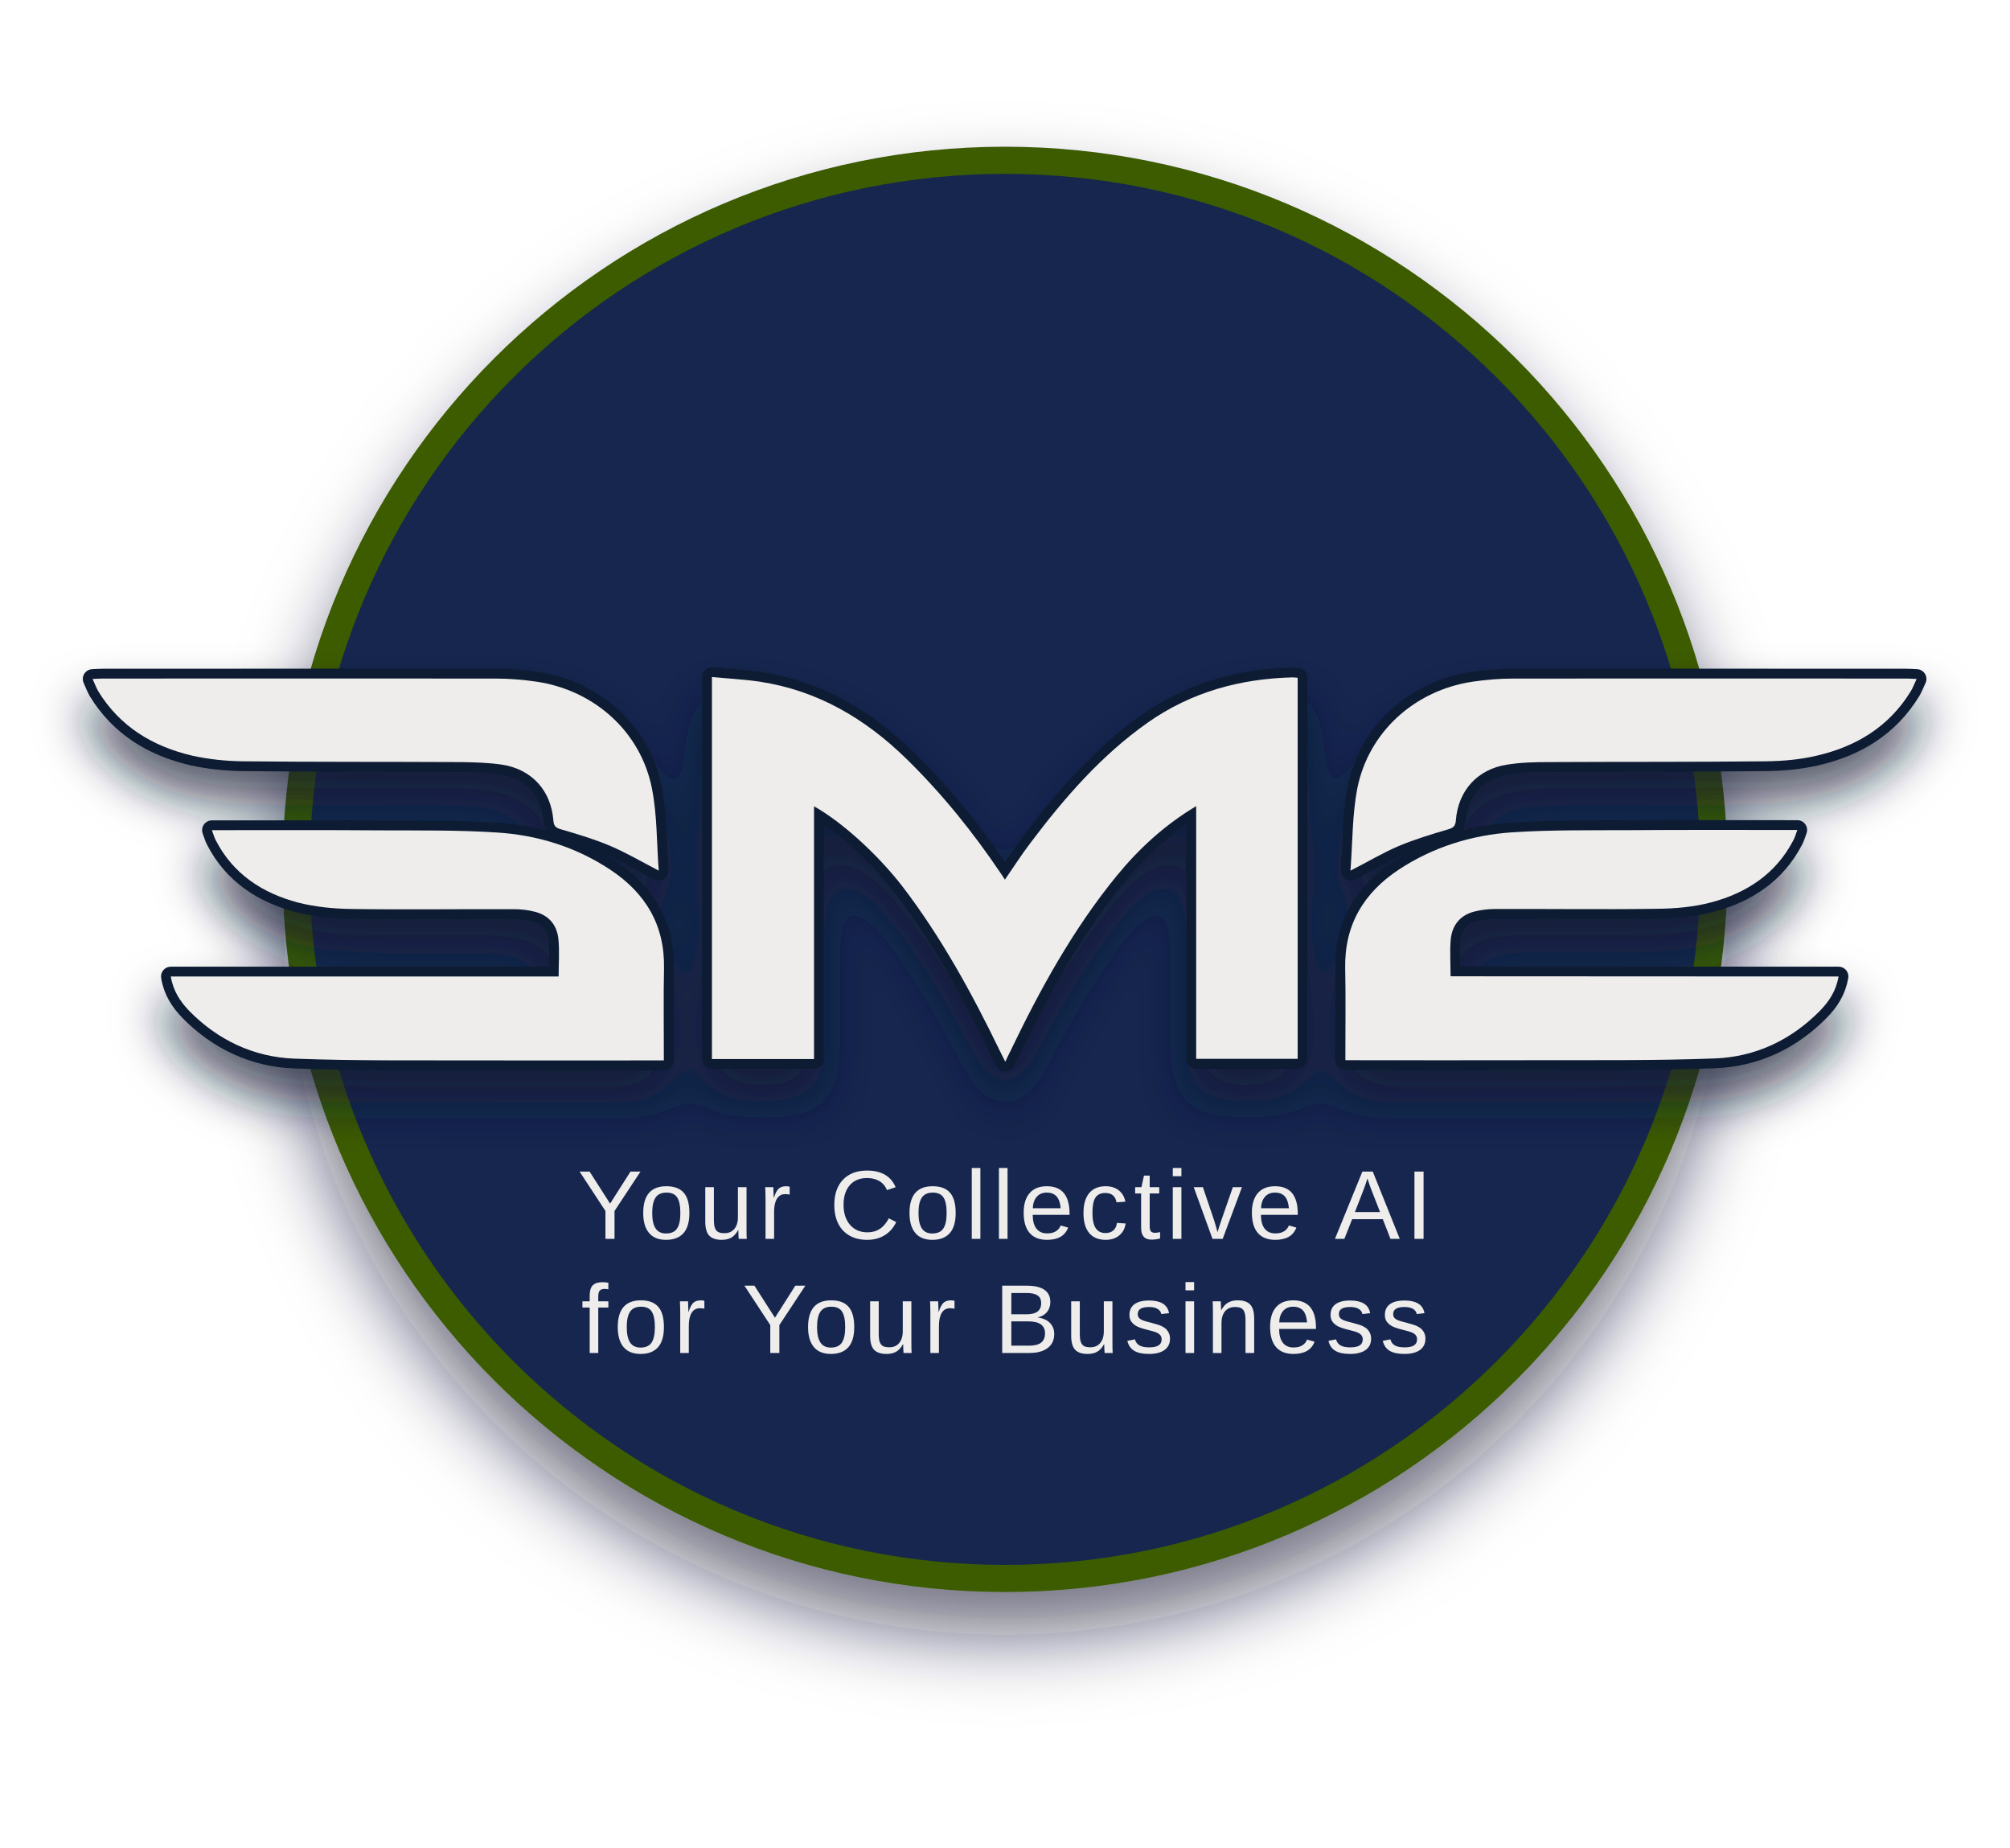
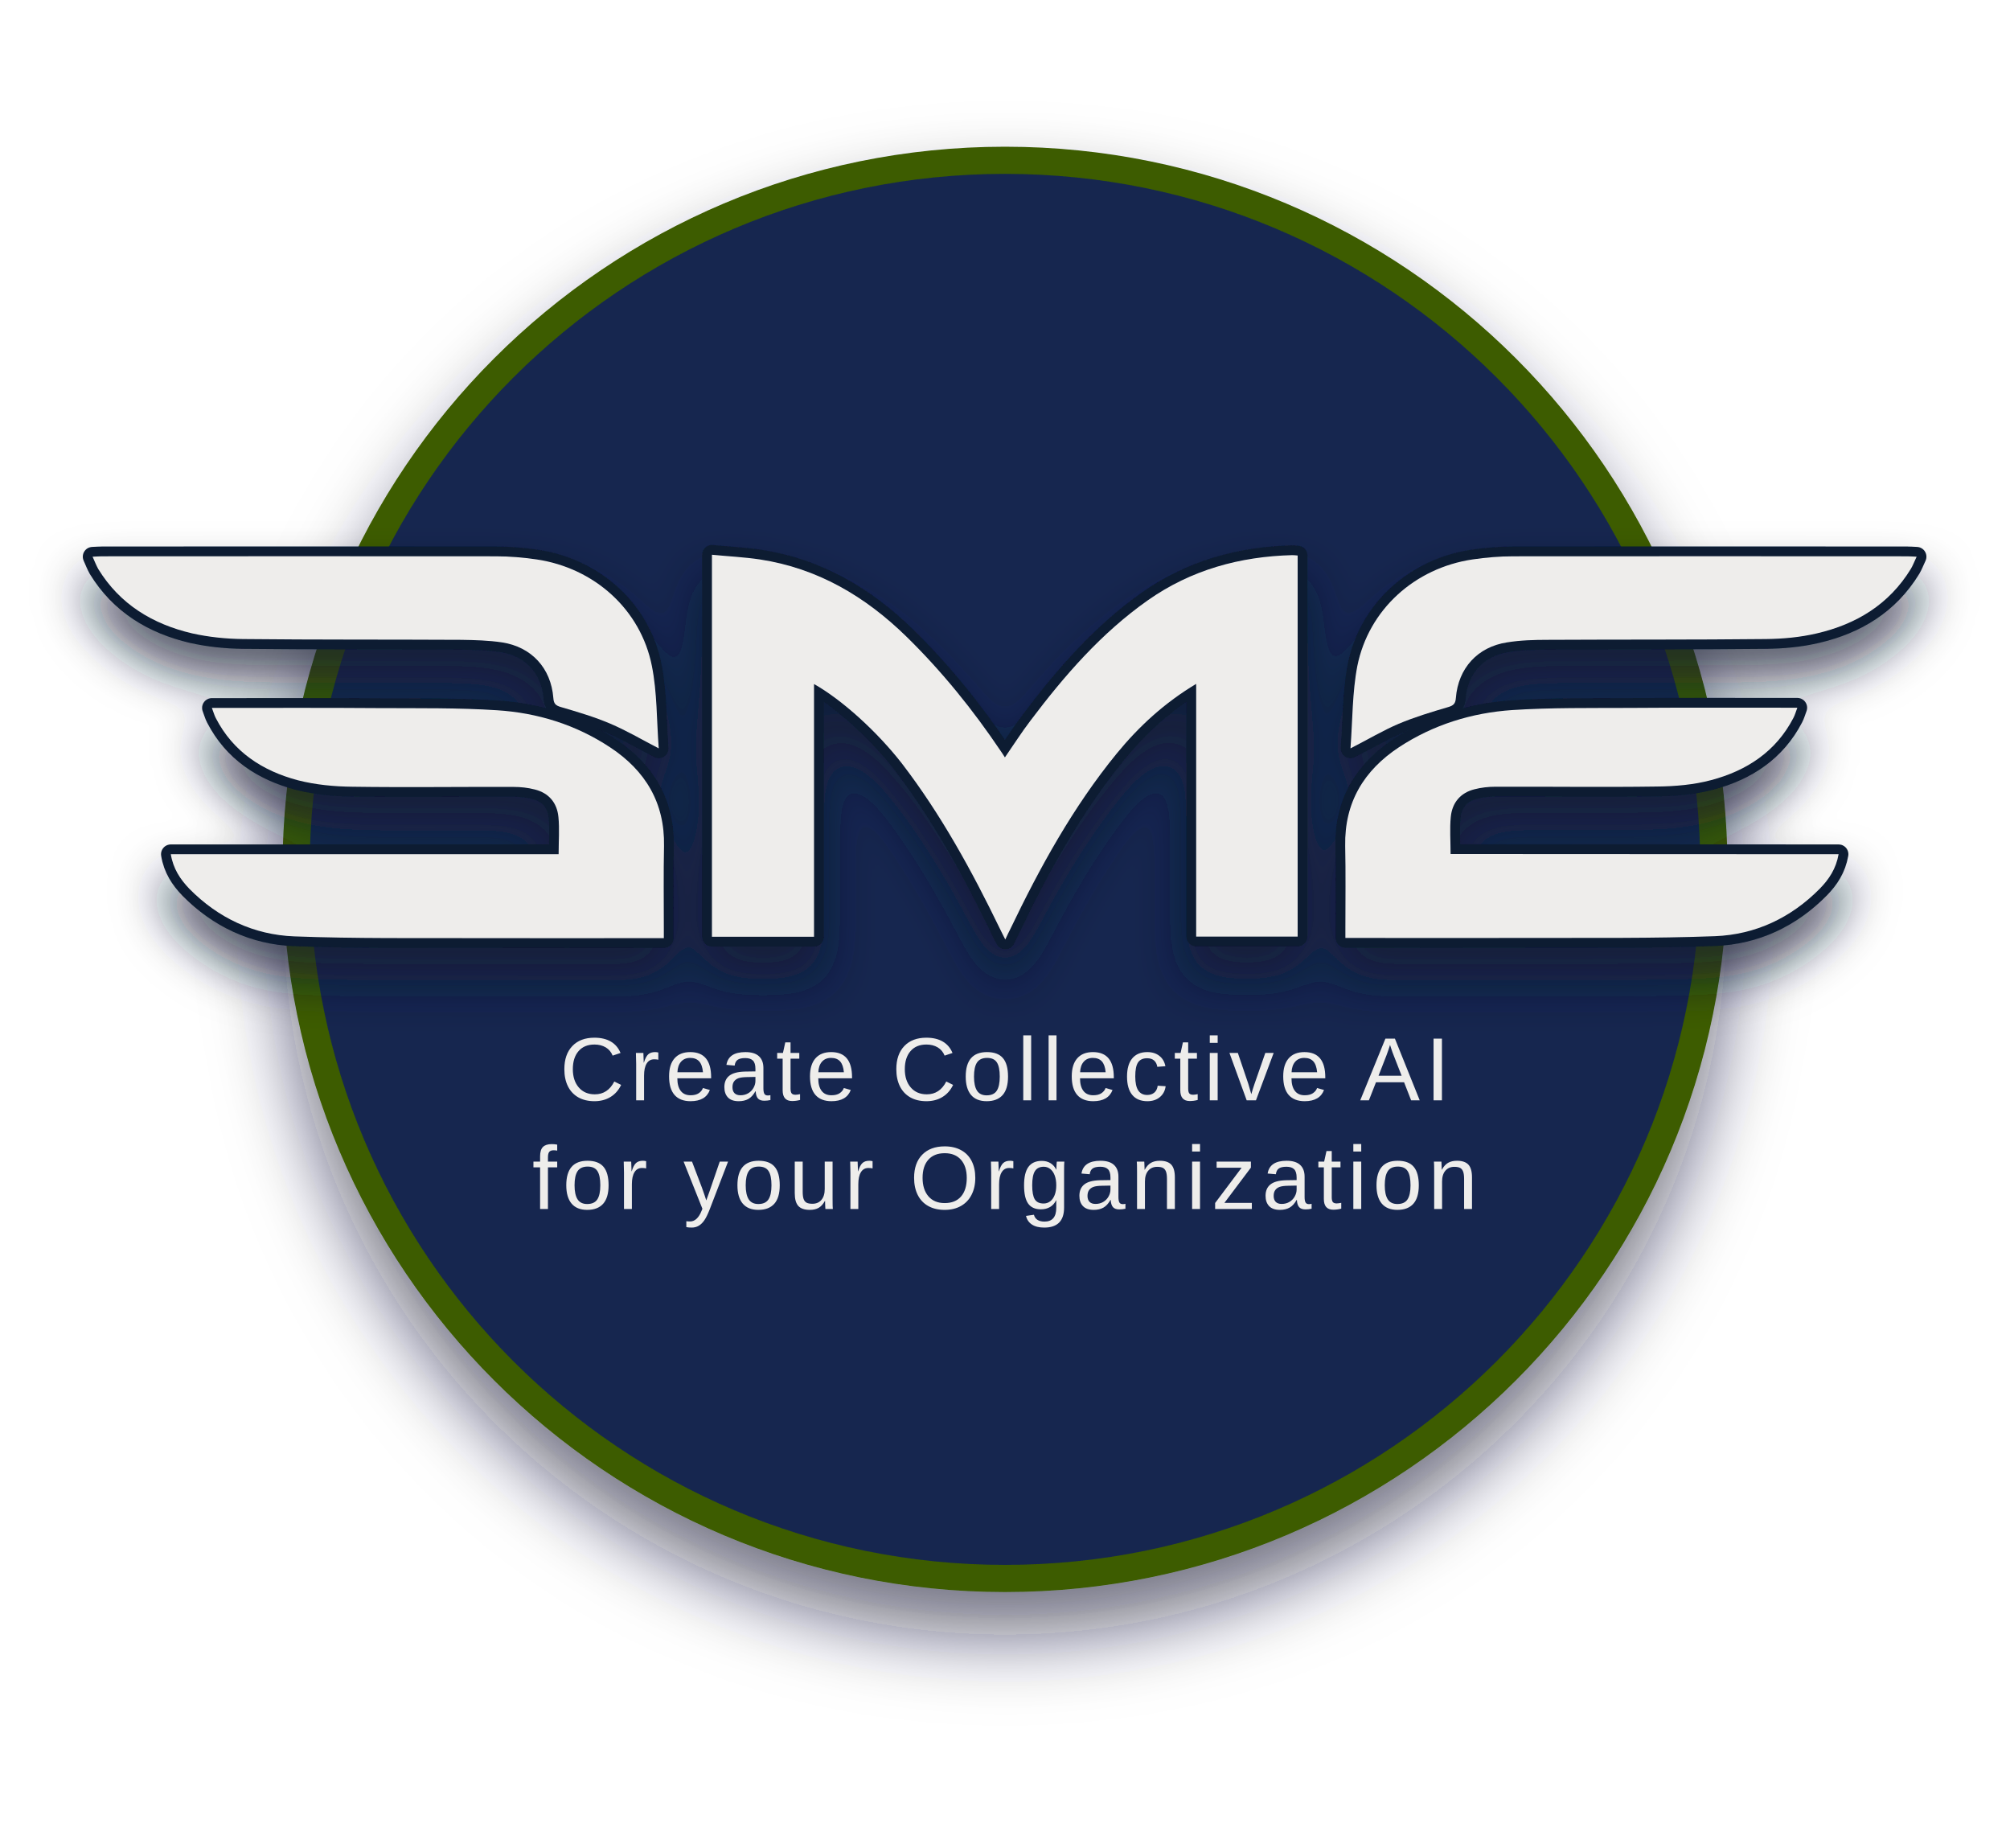
<svg xmlns="http://www.w3.org/2000/svg" viewBox="0 0 740 680" width="100%" role="img" aria-labelledby="t">
  <defs>
    <filter id="shadow" x="-25%" y="-25%" width="150%" height="160%">
      <feGaussianBlur in="SourceAlpha" stdDeviation="14" />
      <feOffset dy="16" result="b" />
      <feFlood flood-color="#0a1a33" flood-opacity="0.6" />
      <feComposite in2="b" operator="in" />
      <feMerge>
        <feMergeNode />
        <feMergeNode in="SourceGraphic" />
      </feMerge>
    </filter>
    <filter id="lift" x="-10%" y="-30%" width="120%" height="170%">
      <feGaussianBlur in="SourceAlpha" stdDeviation="9" />
      <feOffset dy="12" result="b" />
      <feFlood flood-color="#0a1a33" flood-opacity="0.7" />
      <feComposite in2="b" operator="in" />
      <feMerge>
        <feMergeNode />
        <feMergeNode in="SourceGraphic" />
      </feMerge>
    </filter>
  </defs>
  <g filter="url(#shadow)">
    <circle cx="370" cy="320" r="266" fill="#3C5B00" />
    <circle cx="370" cy="320" r="256" fill="#14284f" />
  </g>
  <g filter="url(#lift)">
-     <g transform="translate(370 320) scale(0.72) translate(-466.25 -98.35)" fill="#eeedeb" stroke="#0a1a33" stroke-width="10" stroke-linejoin="round" paint-order="stroke">
+     <g transform="translate(370 275) scale(0.72) translate(-466.25 -98.35)" fill="#eeedeb" stroke="#0a1a33" stroke-width="10" stroke-linejoin="round" paint-order="stroke">
      <path d="M564.2,65.9c-16.4,9.8-29.4,21.8-40.8,35.7c-22.4,27.4-39.3,58.2-54.5,89.9c-0.7,1.5-1.5,2.9-2.5,5.2 c-1.1-2.2-2-3.9-2.8-5.6c-14.3-29.5-30-58.2-50-84.3C401,90.6,383,74.2,368.6,66.1v129.2h-52.2V0c8.1,0.8,16.4,1.2,24.5,2.4 c29.5,4.5,53.8,18.8,74.9,39.4c18.2,17.8,34.1,37.5,48.3,58.6c0.7,1,1.3,1.9,2.1,3.2c4.5-6.5,8.5-12.8,13-18.7 c17.4-23.1,36.3-44.9,60.2-61.7c22.1-15.5,47-22.3,73.7-23c0.9,0,1.8,0.1,2.8,0.2v194.8h-51.9V65.9z" />
      <path d="M892.5,153.1c-1.3,7.4-4.9,12.8-9.6,17.6c-14.7,14.9-32.9,23.5-53.6,24.3c-31.7,1.2-63.5,0.8-95.2,0.9 c-29.5,0.1-59,0-88.5,0c-1.6,0-3.2,0-5.3,0c0-2.1,0-3.5,0-5c0-14,0.2-28.1-0.1-42.1c-0.4-22.1,9.5-38.5,27.5-50.4 c17.5-11.5,37.2-17.6,57.9-19c19.9-1.3,39.9-1,59.8-1.1c27.1-0.2,54.1-0.1,81.2-0.1c1.3,0,2.7,0,4.8,0c-0.8,2.1-1.2,3.7-2,5.2 c-8.9,17.2-23.9,27-42,31.8c-8.9,2.4-18.5,3.2-27.8,3.3c-27.5,0.4-55,0-82.6,0.1c-3.6,0-7.2,0.4-10.7,1.3 c-7.2,1.8-11.4,6.9-12.1,14.1c-0.6,6.1-0.1,12.3-0.1,19L892.5,153.1L892.5,153.1z" />
      <path d="M642.9,99c1.1-14.6,0.9-28.6,3.5-42.1c5.8-28.9,29.4-50.1,58.9-54.5c6.8-1,13.8-1.6,20.8-1.6 c67.1-0.1,134.3,0,201.4,0c1.3,0,2.7,0.1,4.9,0.2c-1.2,2.5-1.9,4.5-3,6.3c-11.1,18.1-27.8,28.2-48,32.9c-8.5,2-17.3,2.8-26,2.9 c-37.2,0.4-74.4,0.2-111.6,0.4c-6.9,0-14,0.2-20.8,1.3C707.9,47.1,698,58,696.8,73.2c-0.2,2.9-1.2,3.9-4,4.7 c-8.5,2.5-17.1,5.1-25.2,8.5C659.6,89.8,652.1,94.3,642.9,99L642.9,99z" />
      <path d="M39.7,153.1H238c0-6.7,0.5-12.9-0.1-19c-0.7-7.3-4.9-12.3-12.1-14.1c-3.5-0.9-7.1-1.3-10.7-1.3 c-27.5-0.1-55,0.3-82.6-0.1c-9.3-0.1-18.8-1-27.8-3.3c-18.1-4.8-33.1-14.5-42-31.8c-0.8-1.5-1.2-3.2-2-5.2c2.1,0,3.5,0,4.8,0 c27.1,0,54.1-0.1,81.2,0.1c20,0.1,39.9-0.2,59.8,1.1c20.7,1.3,40.4,7.4,57.9,19c18,11.9,27.9,28.3,27.5,50.4 c-0.3,14-0.1,28.1-0.1,42.1c0,1.5,0,2.9,0,5c-2.1,0-3.7,0-5.3,0c-29.5,0-59,0.1-88.5,0c-31.8-0.1-63.5,0.3-95.2-0.9 c-20.7-0.8-38.9-9.4-53.6-24.3C44.5,165.9,40.9,160.5,39.7,153.1L39.7,153.1z" />
      <path d="M289.2,99c-9.2-4.8-16.7-9.2-24.7-12.6c-8.2-3.5-16.7-6-25.2-8.5c-2.9-0.8-3.8-1.8-4-4.7 C234.1,58,224.2,47.1,209,44.8c-6.8-1-13.9-1.2-20.8-1.3c-37.2-0.2-74.4,0-111.6-0.4c-8.7-0.1-17.5-1-26-2.9 c-20.1-4.7-36.9-14.8-48-32.9C1.6,5.5,0.8,3.5-0.3,1C2,0.9,3.3,0.8,4.6,0.8c67.1,0,134.3-0.1,201.4,0c6.9,0,13.9,0.6,20.8,1.6 c29.5,4.4,53.2,25.6,58.9,54.5C288.4,70.4,288.1,84.4,289.2,99L289.2,99z" />
    </g>
  </g>
-   <text x="370" y="456" text-anchor="middle" fill="#eeedeb" font-family="Jost, 'Avenir Next', 'Gill Sans', Arial, Helvetica, sans-serif" font-size="36" font-weight="400" letter-spacing="2">Your Collective AI</text>
-   <text x="370" y="498" text-anchor="middle" fill="#eeedeb" font-family="Jost, 'Avenir Next', 'Gill Sans', Arial, Helvetica, sans-serif" font-size="36" font-weight="400" letter-spacing="2">for Your Business</text>
+   <text x="370" y="405" text-anchor="middle" fill="#eeedeb" font-family="Jost, 'Avenir Next', 'Gill Sans', Arial, Helvetica, sans-serif" font-size="33" font-weight="400" letter-spacing="2">Create Collective AI</text>
+   <text x="370" y="445" text-anchor="middle" fill="#eeedeb" font-family="Jost, 'Avenir Next', 'Gill Sans', Arial, Helvetica, sans-serif" font-size="33" font-weight="400" letter-spacing="2">for your Organization</text>
</svg>
